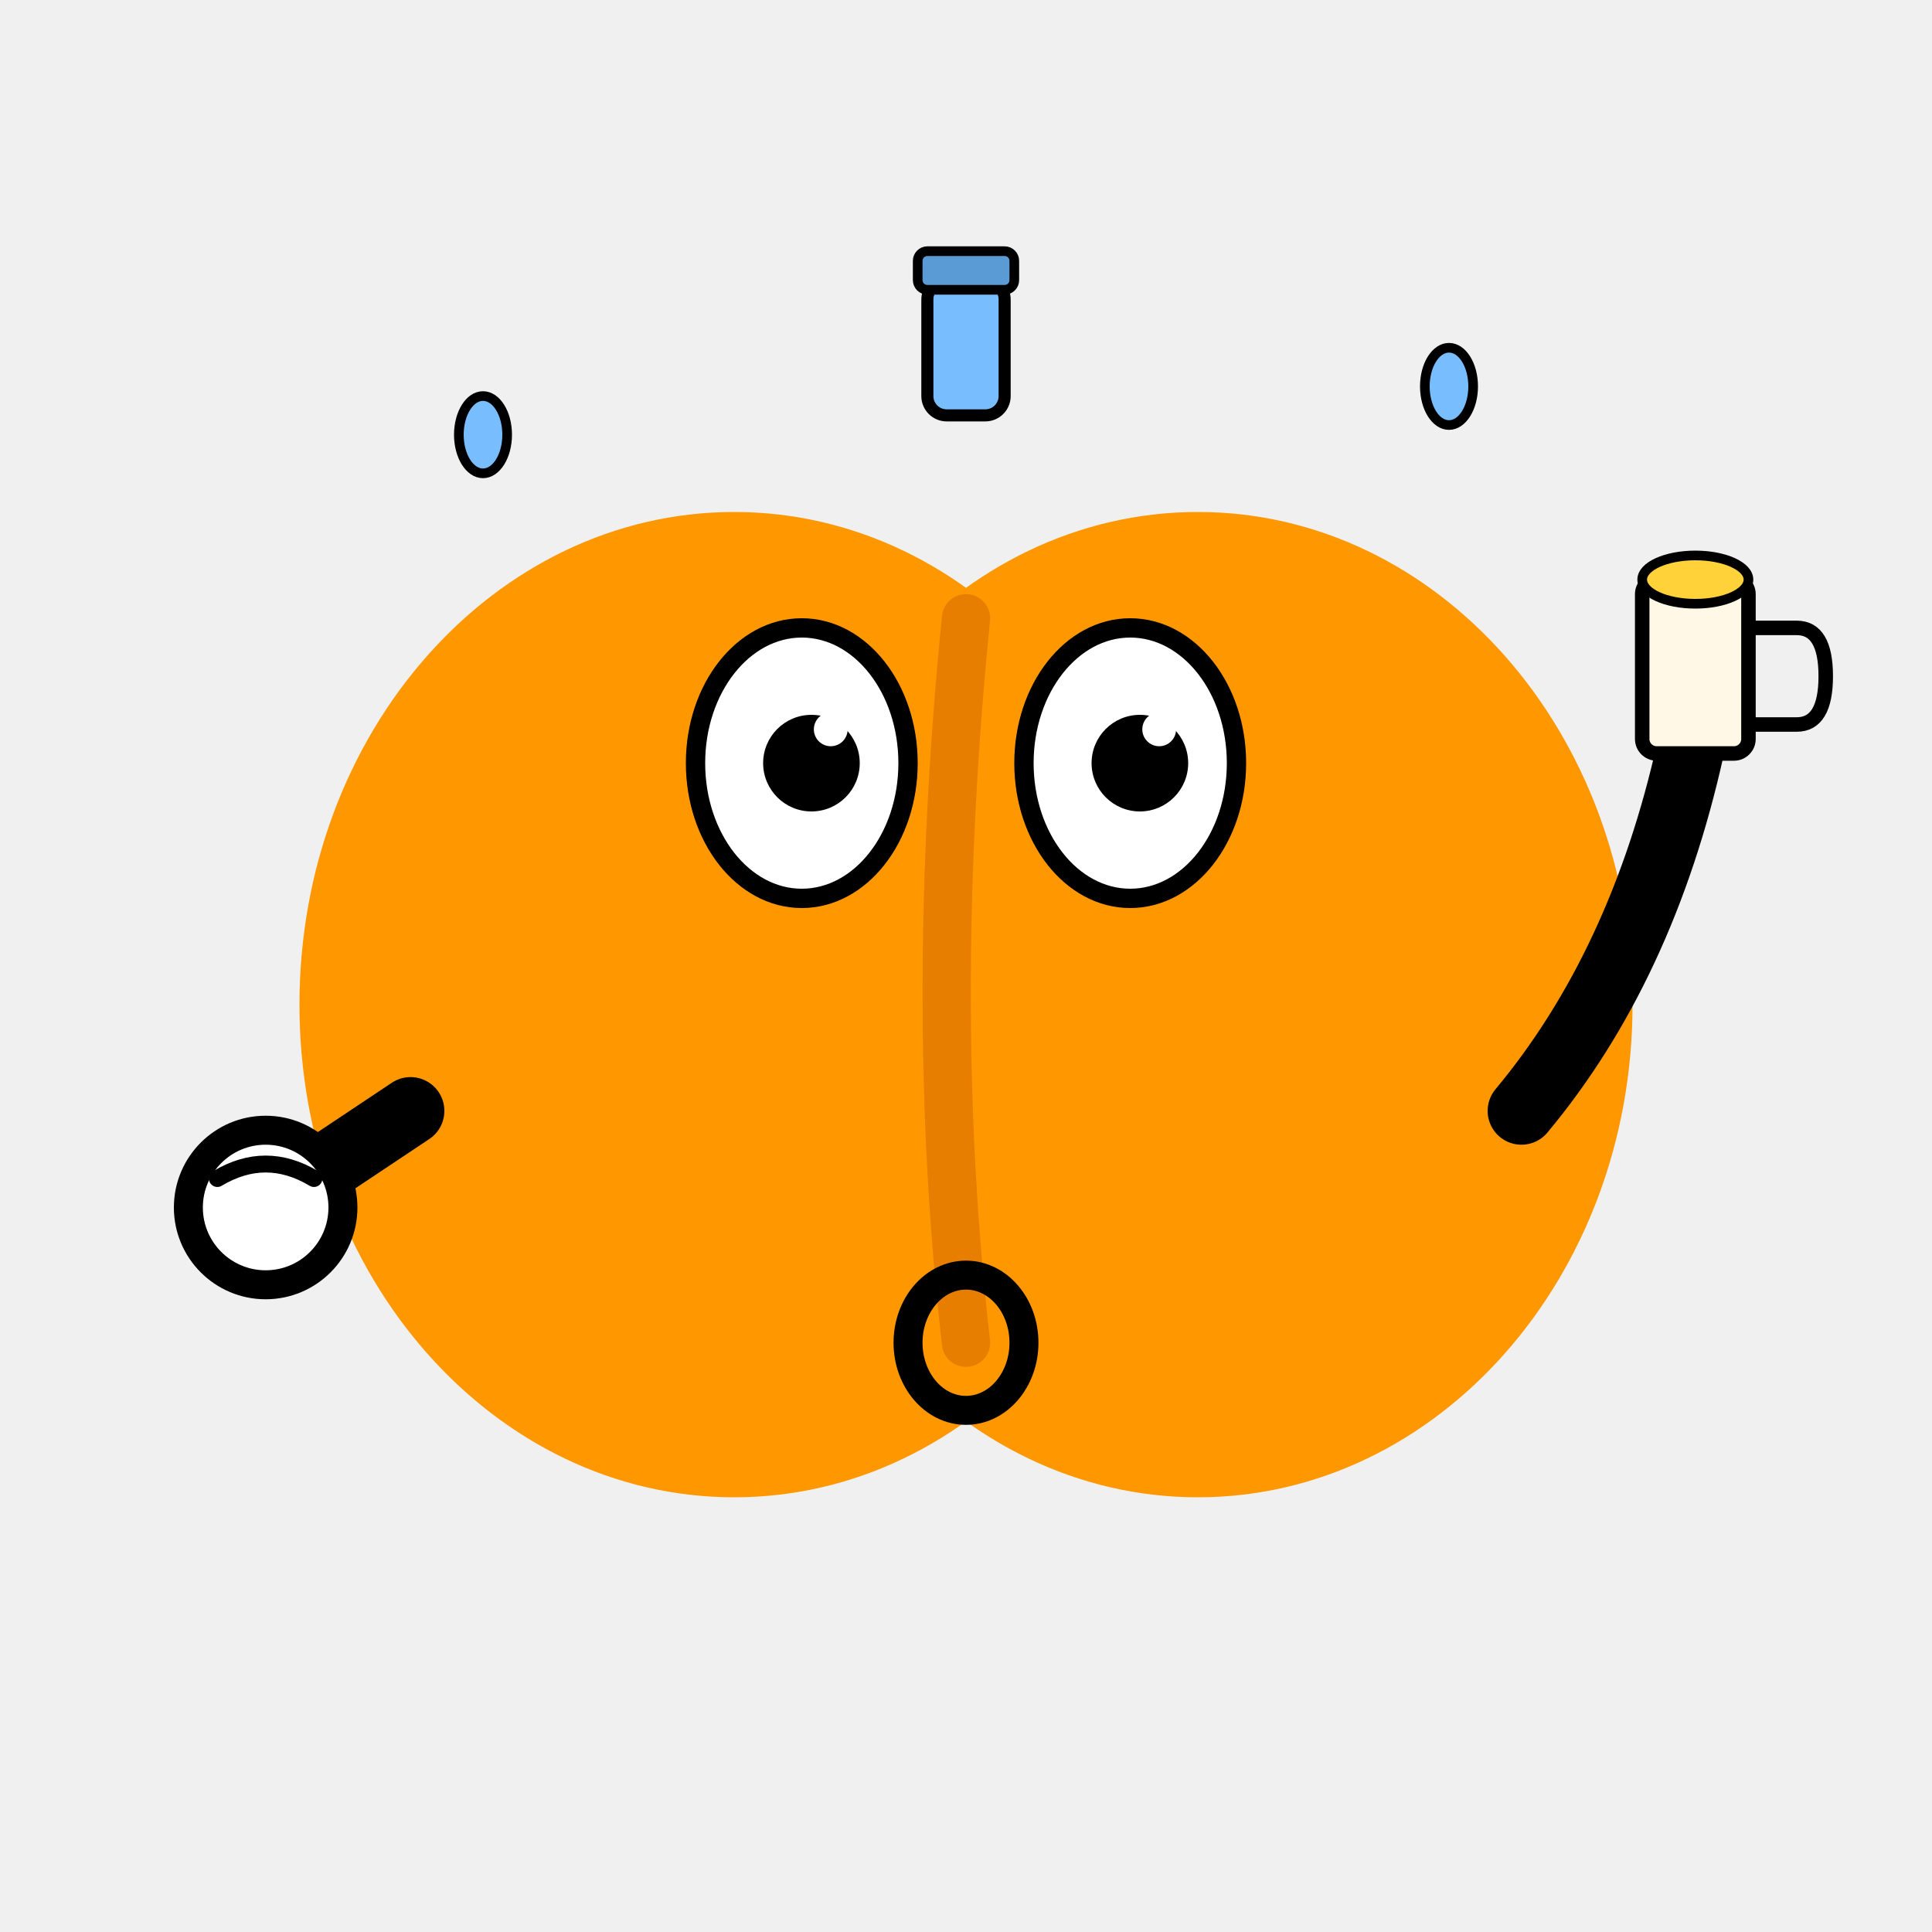
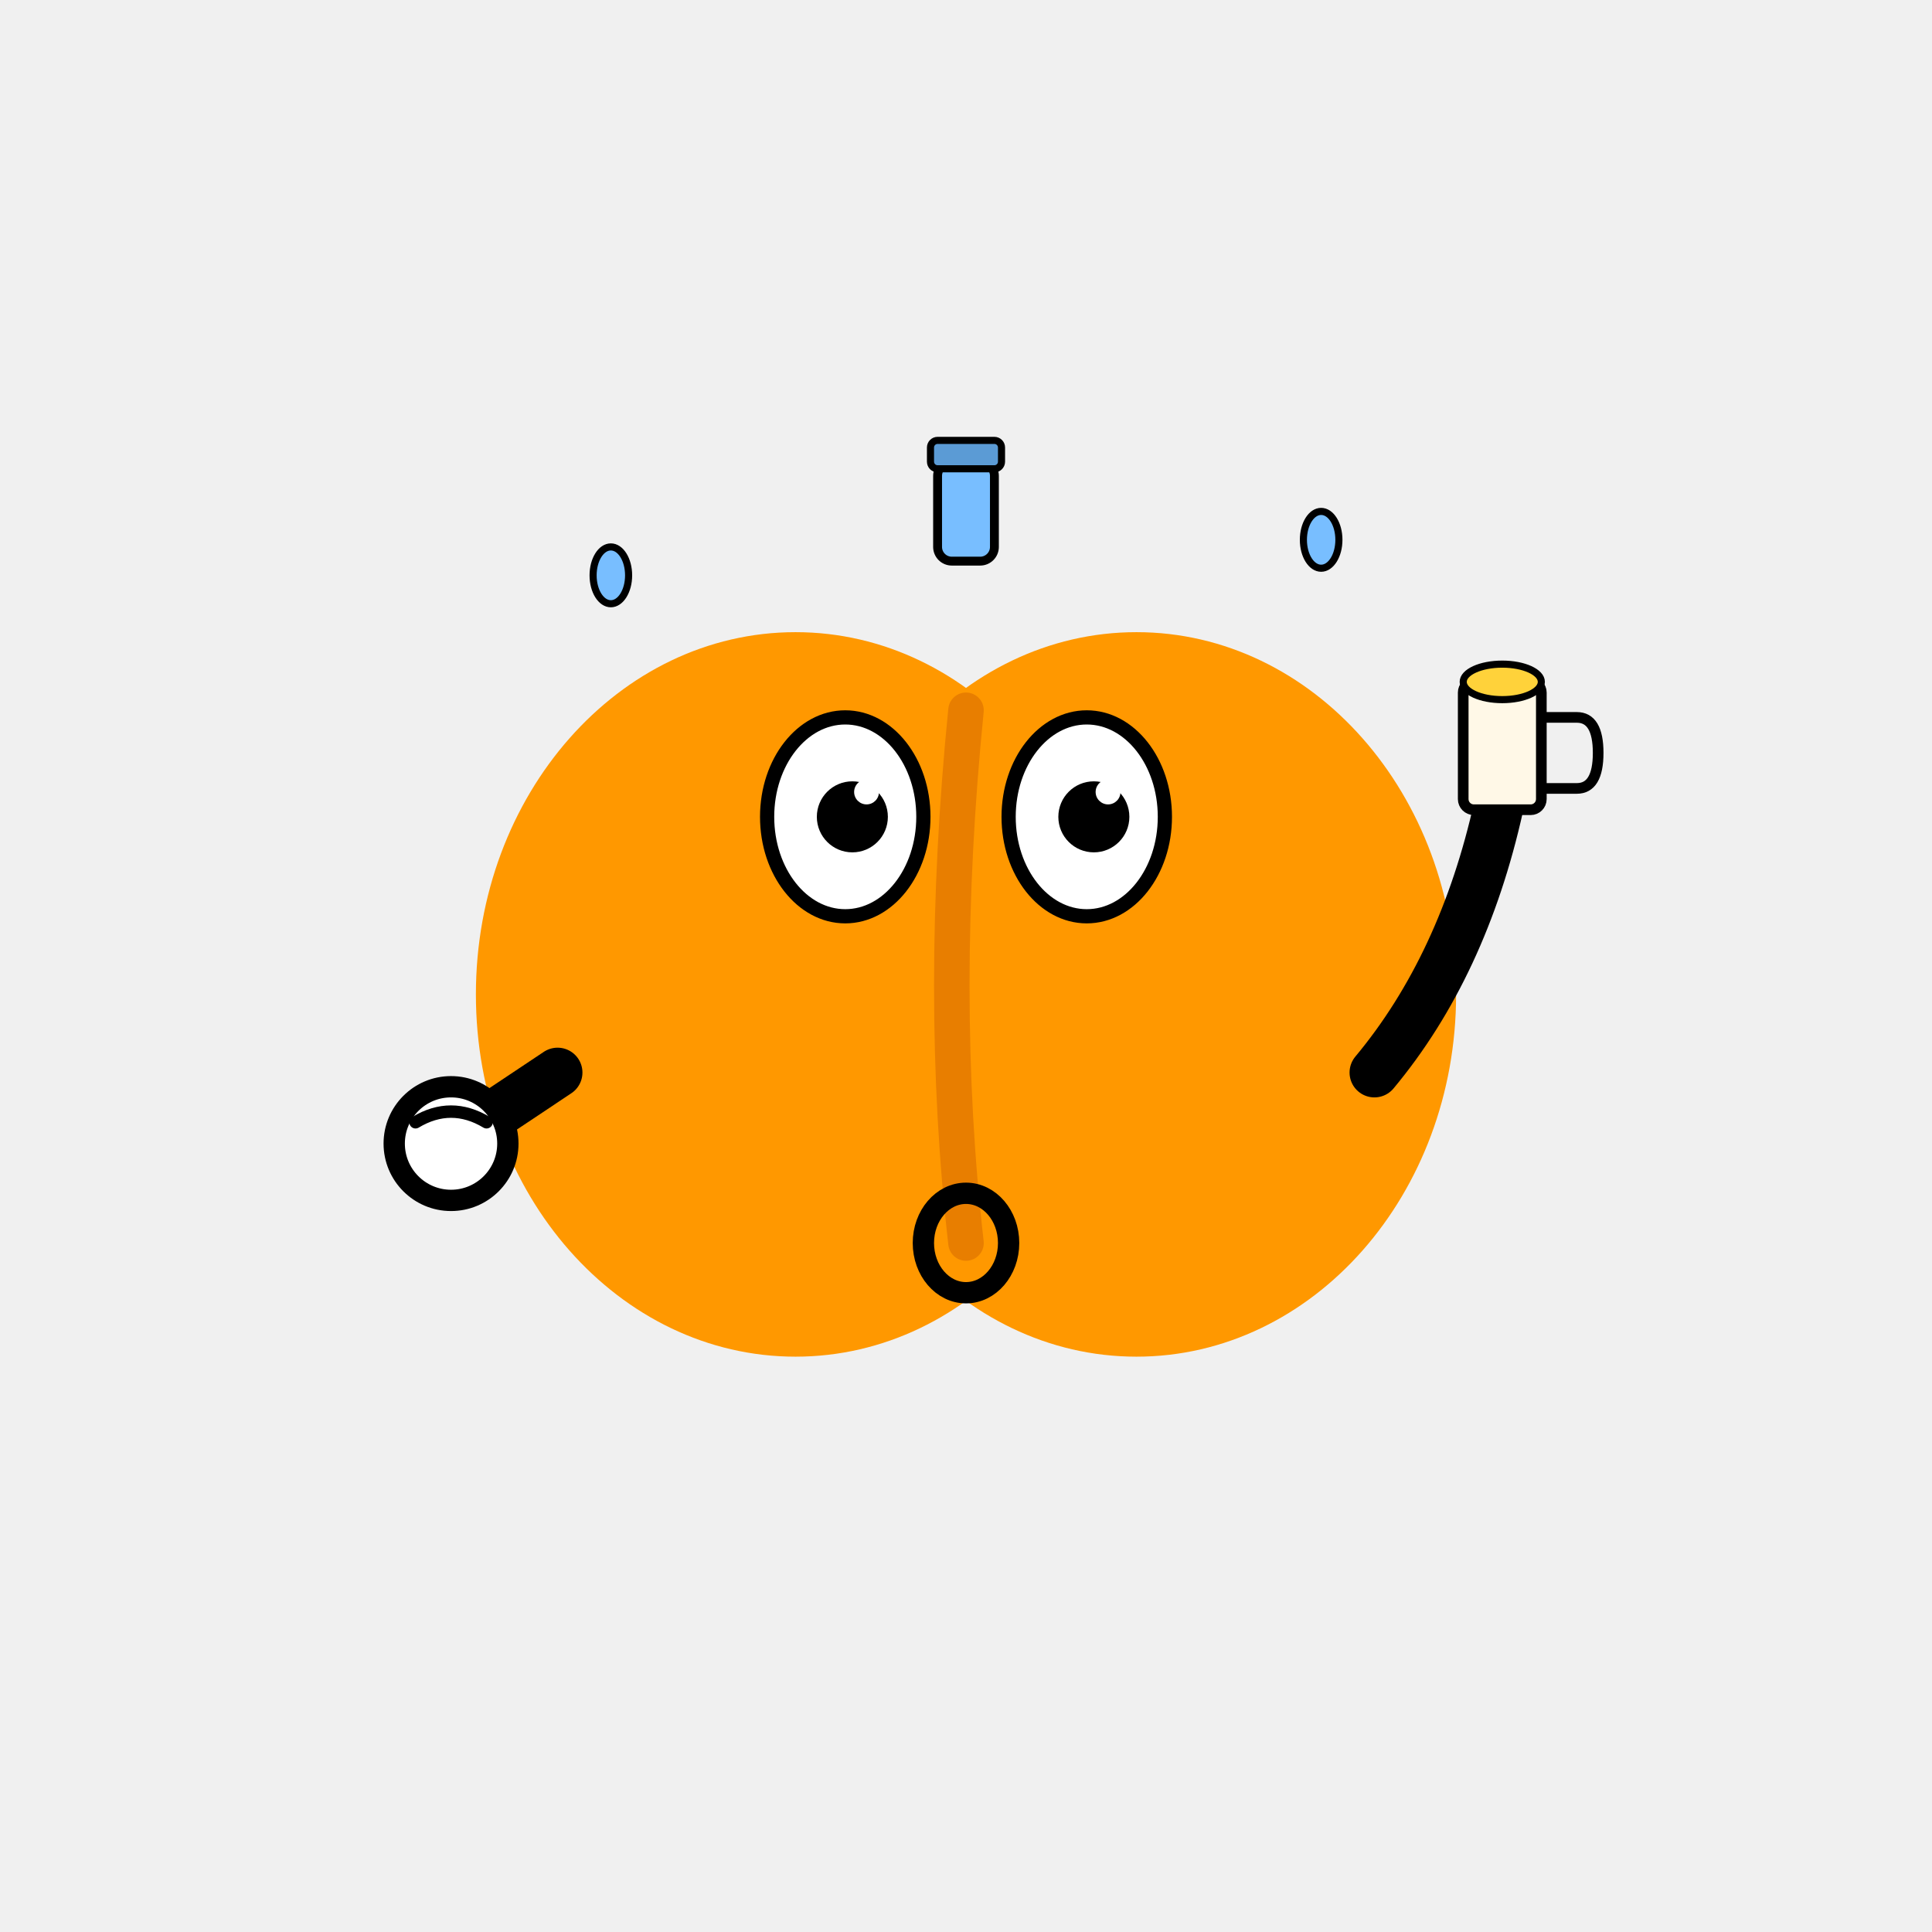
- <svg xmlns="http://www.w3.org/2000/svg" viewBox="0 0 400 400" width="512" height="512" role="img" aria-labelledby="thirsty-title thirsty-desc" style="overflow:hidden">
+ <svg xmlns="http://www.w3.org/2000/svg" viewBox="-72 -72 544 544" width="512" height="512" role="img" aria-labelledby="thirsty-title thirsty-desc" style="overflow:visible">
  <style>

    .root { transform-origin: 200px 220px; animation: pop 1.15s cubic-bezier(0.34, 1.35, 0.64, 1) infinite; }
    @keyframes pop {
      0%,100% { transform: scale(1); } 25% { transform: scale(0.96); }
      55% { transform: scale(1.06); } 75% { transform: scale(0.99); }
    }

.pw1{animation:dr 1.2s cubic-bezier(0.33, 0, 0.2, 1) infinite}.pw2{animation:dr 1.2s cubic-bezier(0.33, 0, 0.2, 1) .4s infinite}@keyframes dr{0%{opacity:0;transform:translateY(0)}20%{opacity:1}100%{opacity:0;transform:translateY(22px)}}
  </style>
  <g class="root">
    <ellipse cx="152" cy="208" rx="90" ry="102" fill="#FF9800" />
    <ellipse cx="248" cy="208" rx="90" ry="102" fill="#FF9800" />
    <path d="M200 128 Q192 208 200 278" fill="none" stroke="#E87E00" stroke-width="10" stroke-linecap="round" />
    <g class="arm-l">
      <path d="M85 230 Q70 240 55 250" fill="none" stroke="#000000" stroke-width="14" stroke-linecap="round" />
      <circle cx="55" cy="250" r="16" fill="#FFFFFF" stroke="#000000" stroke-width="6" />
      <path d="M45 244 Q55 238 65 244" fill="none" stroke="#000000" stroke-width="3.5" stroke-linecap="round" />
    </g>
    <g class="arm-r">
      <path d="M315 230 Q340 200 350 155" fill="none" stroke="#000000" stroke-width="14" stroke-linecap="round" />
      <rect x="340" y="120" width="22" height="36" rx="3" fill="#FFF8E7" stroke="#000000" stroke-width="3" />
      <ellipse cx="351" cy="120" rx="11" ry="5" fill="#FFD23A" stroke="#000000" stroke-width="2" />
      <path d="M362 130 H372 Q378 130 378 140 Q378 150 372 150 H362" fill="none" stroke="#000000" stroke-width="3" />
    </g>
    <ellipse cx="166" cy="158" rx="22" ry="28" fill="#FFFFFF" stroke="#000000" stroke-width="4" />
    <circle cx="168" cy="158" r="10" fill="#000000" />
    <circle cx="172" cy="151" r="3.5" fill="#FFFFFF" />
    <ellipse cx="234" cy="158" rx="22" ry="28" fill="#FFFFFF" stroke="#000000" stroke-width="4" />
    <circle cx="236" cy="158" r="10" fill="#000000" />
    <circle cx="240" cy="151" r="3.5" fill="#FFFFFF" />
    <ellipse cx="200" cy="278" rx="12" ry="14" fill="none" stroke="#000000" stroke-width="6" />
  </g>
  <g transform="translate(100 90)">
    <g class="pw1">
      <ellipse rx="5" ry="8" fill="#78BEFF" stroke="#000" stroke-width="2" />
    </g>
  </g>
  <g transform="translate(300 80)">
    <g class="pw2">
      <ellipse rx="5" ry="8" fill="#78BEFF" stroke="#000" stroke-width="2" />
    </g>
  </g>
  <g transform="translate(200 58)">
    <rect x="-8" y="0" width="16" height="28" rx="4" fill="#78BEFF" stroke="#000" stroke-width="2.5" />
    <rect x="-10" y="-6" width="20" height="8" rx="2" fill="#5B9BD5" stroke="#000" stroke-width="2" />
  </g>
</svg>
